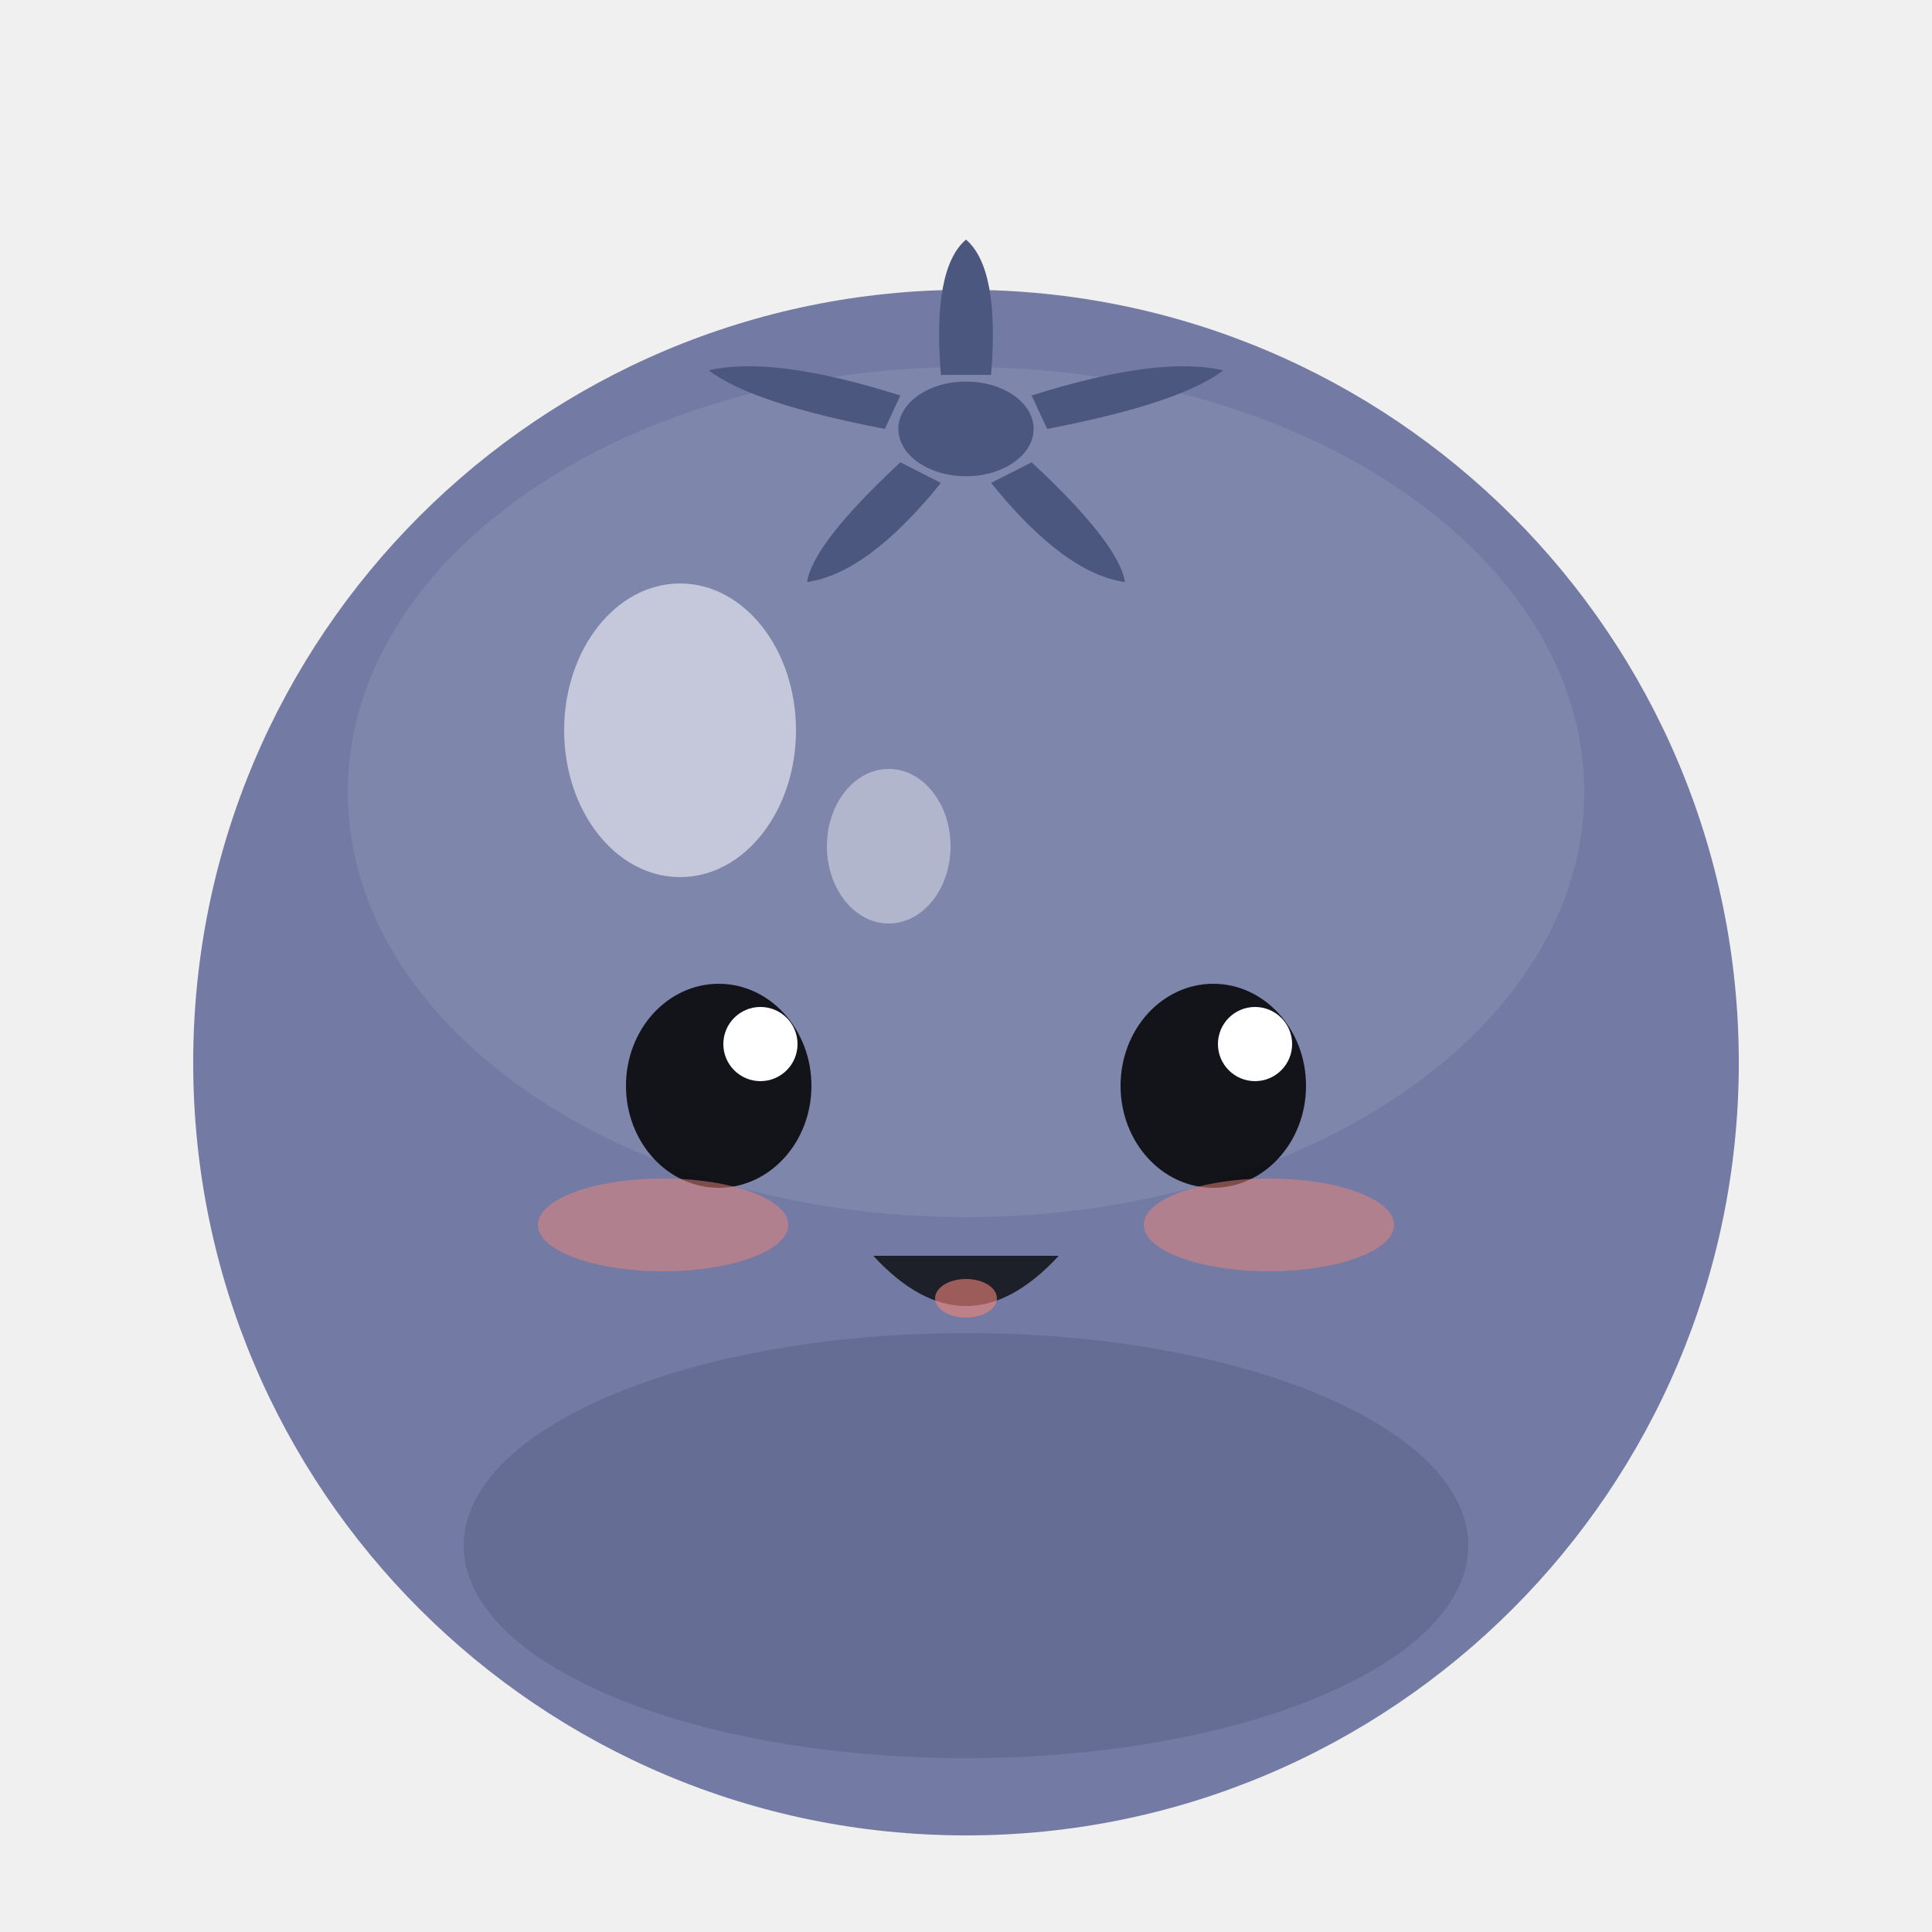
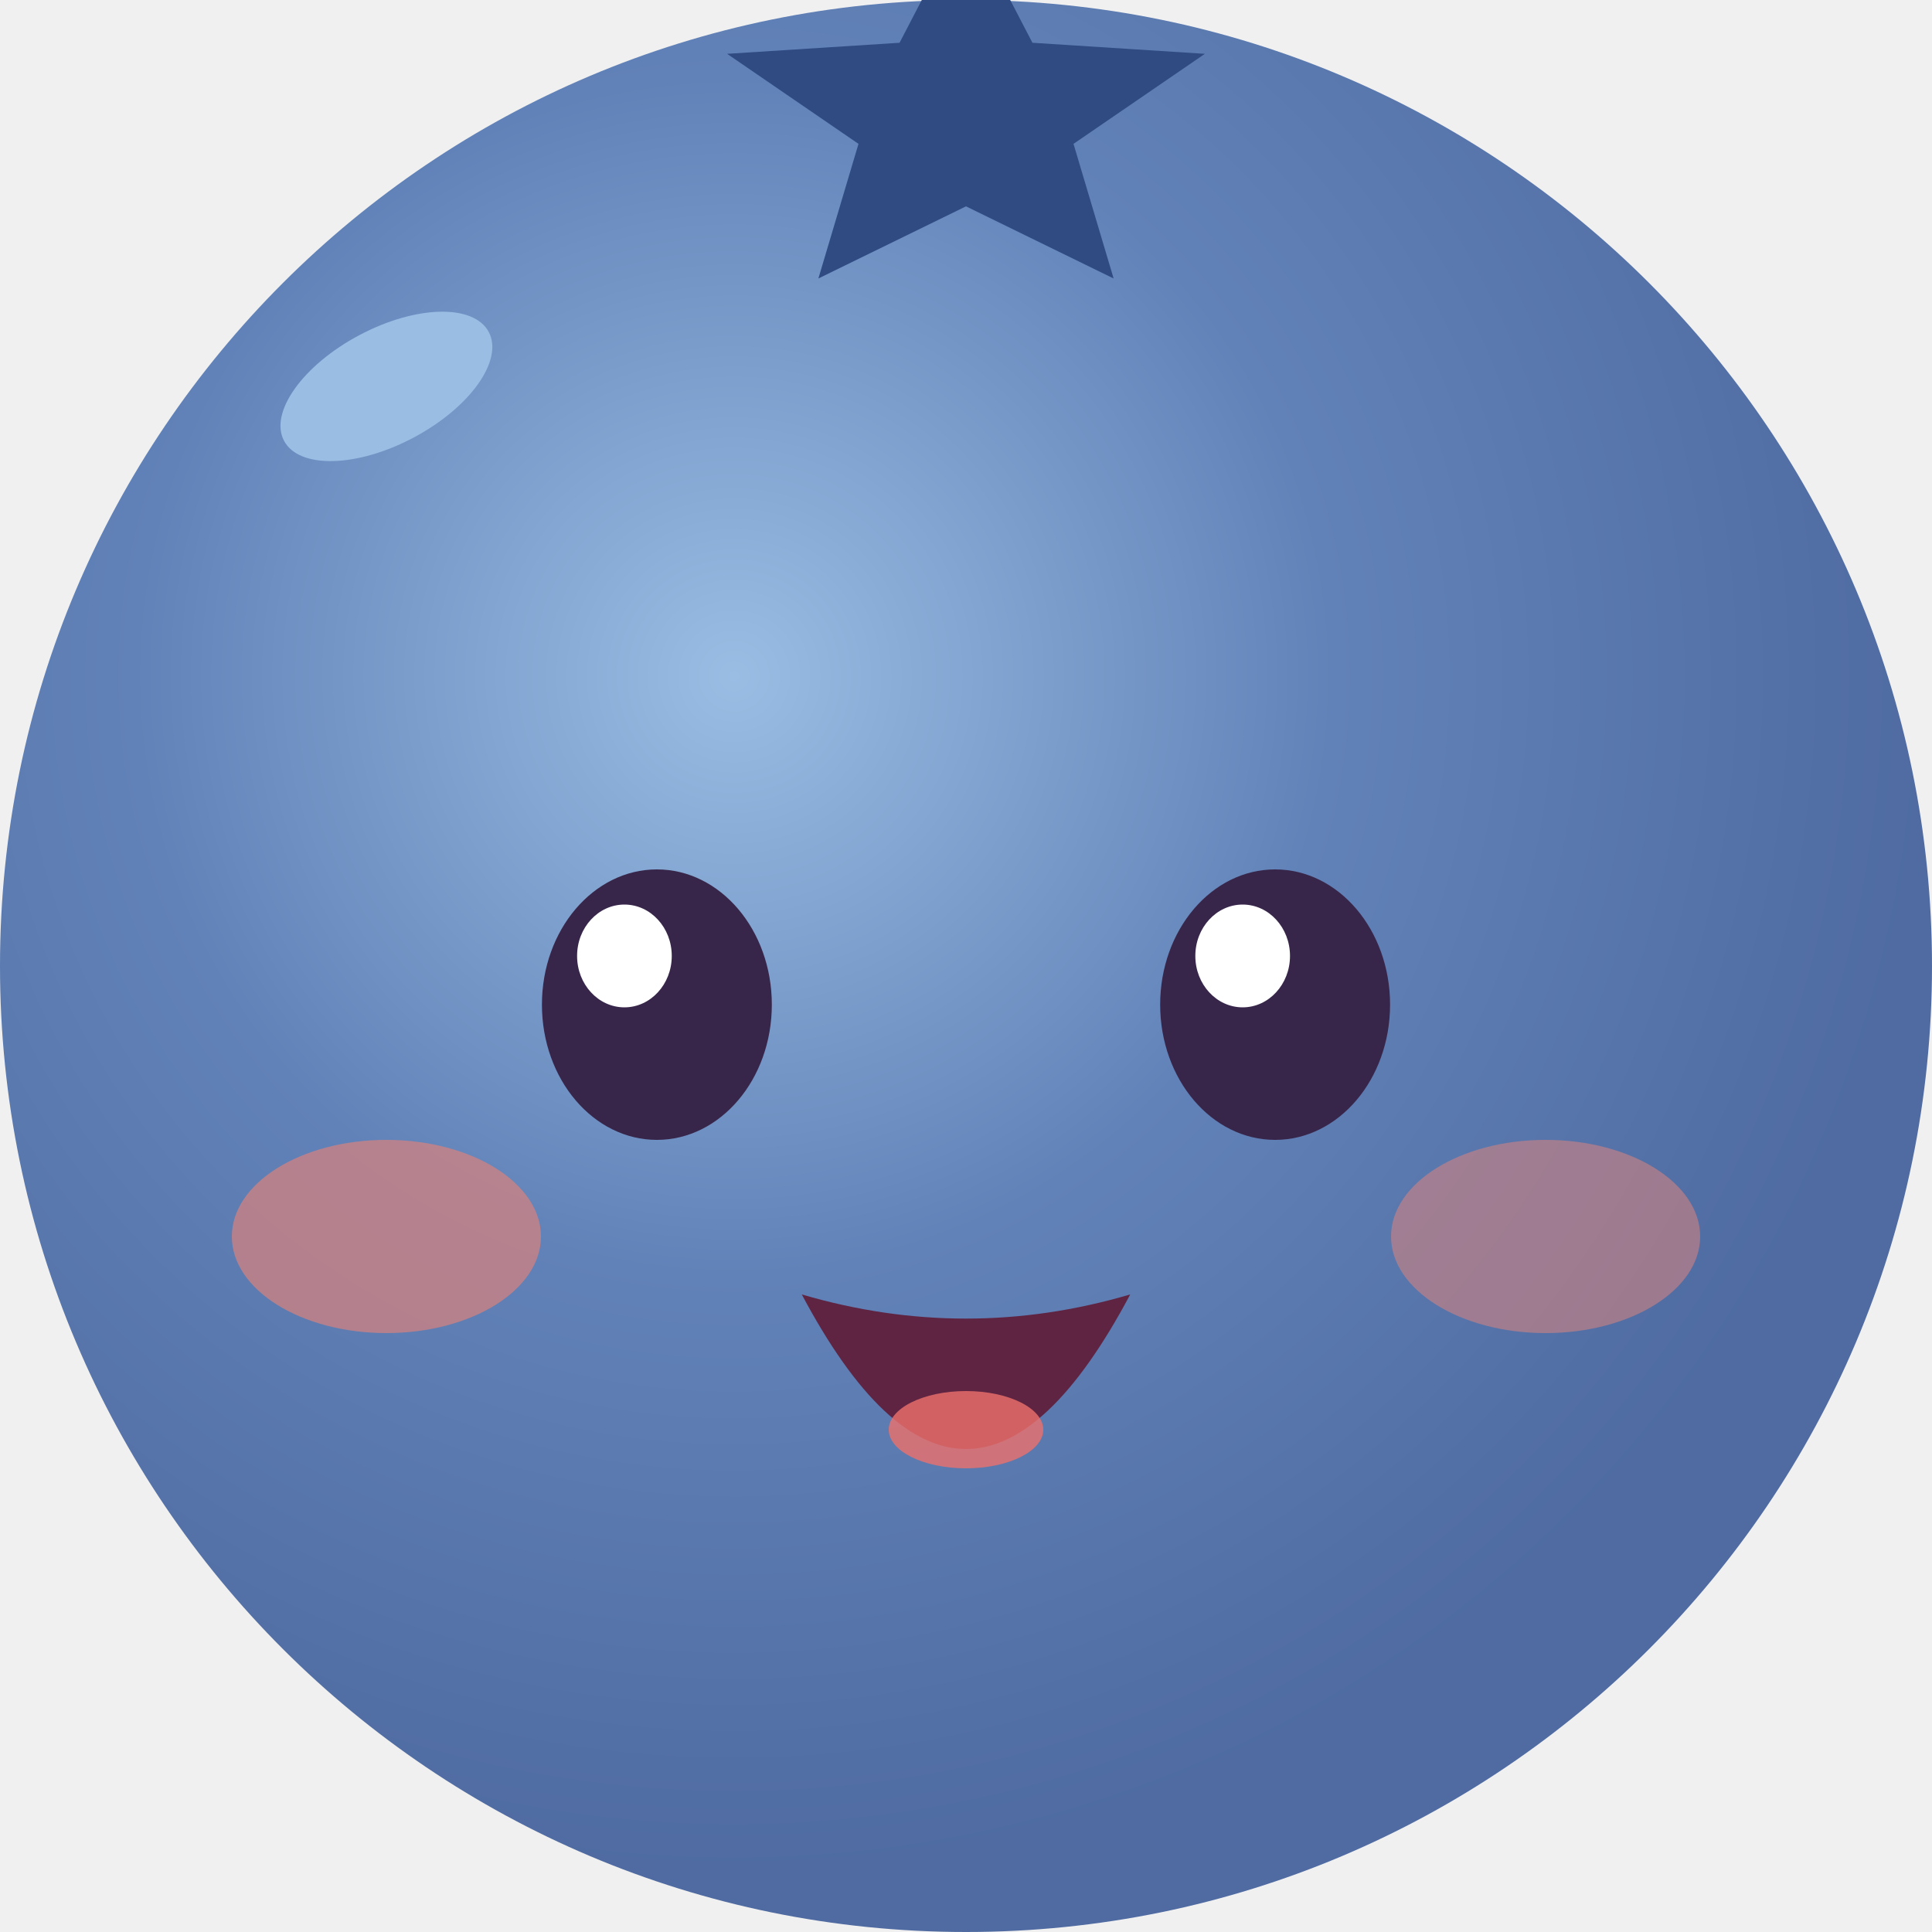
<svg xmlns="http://www.w3.org/2000/svg" viewBox="0 0 100 100">
-   <ellipse cx="50" cy="55" rx="40" ry="40" fill="#737AA3" />
-   <ellipse cx="50" cy="41" rx="32" ry="22" fill="#8C94B8" opacity="0.45" />
-   <ellipse cx="50" cy="80" rx="26" ry="11" fill="#525980" opacity="0.4" />
-   <path d="M48.702,19.404 Q48.248,13.903 50,12.4 Q51.752,13.903 51.298,19.404 Z" fill="#4C5780" />
-   <path d="M53.398,20.472 Q59.979,18.386 63.315,19.172 Q61.062,20.886 54.2,22.2 Z" fill="#4C5780" />
-   <path d="M53.398,23.928 Q57.92,28.14 58.229,30.128 Q55.085,29.684 51.298,24.996 Z" fill="#4C5780" />
-   <path d="M48.702,24.996 Q44.915,29.684 41.771,30.128 Q42.08,28.14 46.602,23.928 Z" fill="#4C5780" />
-   <path d="M45.8,22.2 Q38.938,20.886 36.685,19.172 Q40.021,18.386 46.602,20.472 Z" fill="#4C5780" />
-   <ellipse cx="50" cy="22.2" rx="3.5" ry="2.45" fill="#4C5780" />
-   <ellipse cx="35.2" cy="37.8" rx="6" ry="7.6" fill="white" opacity="0.55" />
-   <ellipse cx="46" cy="43.8" rx="3.2" ry="4" fill="white" opacity="0.4" />
-   <ellipse cx="37.2" cy="56.2" rx="4.8" ry="5.28" fill="rgba(0,0,0,0.85)" />
-   <ellipse cx="39.36" cy="54.04" rx="1.92" ry="1.92" fill="white" />
-   <ellipse cx="62.8" cy="56.2" rx="4.8" ry="5.28" fill="rgba(0,0,0,0.85)" />
-   <ellipse cx="64.96" cy="54.04" rx="1.92" ry="1.92" fill="white" />
-   <ellipse cx="34.32" cy="63.4" rx="6.48" ry="2.4" fill="#F0857A" opacity="0.5" />
-   <ellipse cx="65.68" cy="63.4" rx="6.48" ry="2.4" fill="#F0857A" opacity="0.5" />
-   <path d="M45.2,65 Q50,70.2 54.8,65 Z" fill="rgba(0,0,0,0.75)" />
-   <ellipse cx="50" cy="67.2" rx="1.6" ry="1" fill="#F0857A" opacity="0.6" />
+   <defs>
+     <radialGradient id="berry-grad-1" cx="38" cy="35" r="62" gradientUnits="userSpaceOnUse">
+       <stop offset="0%" stop-color="#99BDE3" />
+       <stop offset="50%" stop-color="#6182B8" />
+       <stop offset="100%" stop-color="#4F6BA1" />
+     </radialGradient>
+   </defs>
+   <circle cx="50" cy="50" r="50" fill="url(#berry-grad-1)" />
+   <path d="M50,-4.4 L53.439,2.214 L62.364,2.786 L55.564,7.446 L57.641,14.414 L50,10.68 L42.359,14.414 L44.436,7.446 L37.636,2.786 L46.561,2.214 Z" fill="#304A82" />
+   <ellipse cx="20" cy="20" rx="6" ry="3" fill="#99BDE3" transform="rotate(-28 20 20)" />
+   <ellipse cx="20" cy="64" rx="8" ry="5" fill="#D18280" opacity="0.75" />
+   <ellipse cx="80" cy="64" rx="8" ry="5" fill="#D18280" opacity="0.60" />
+   <ellipse cx="34" cy="52" rx="5.95" ry="7" fill="#38264A" />
+   <ellipse cx="32.32" cy="49.48" rx="2.45" ry="2.66" fill="white" />
+   <ellipse cx="66" cy="52" rx="5.95" ry="7" fill="#38264A" />
+   <ellipse cx="64.32" cy="49.48" rx="2.45" ry="2.66" fill="white" />
+   <path d="M41.5,67 Q50,83 58.5,67 Q50,69.5 41.5,67 Z" fill="#5E2442" />
+   <ellipse cx="50" cy="74" rx="4" ry="2" fill="#ED706B" opacity="0.80" />
</svg>
